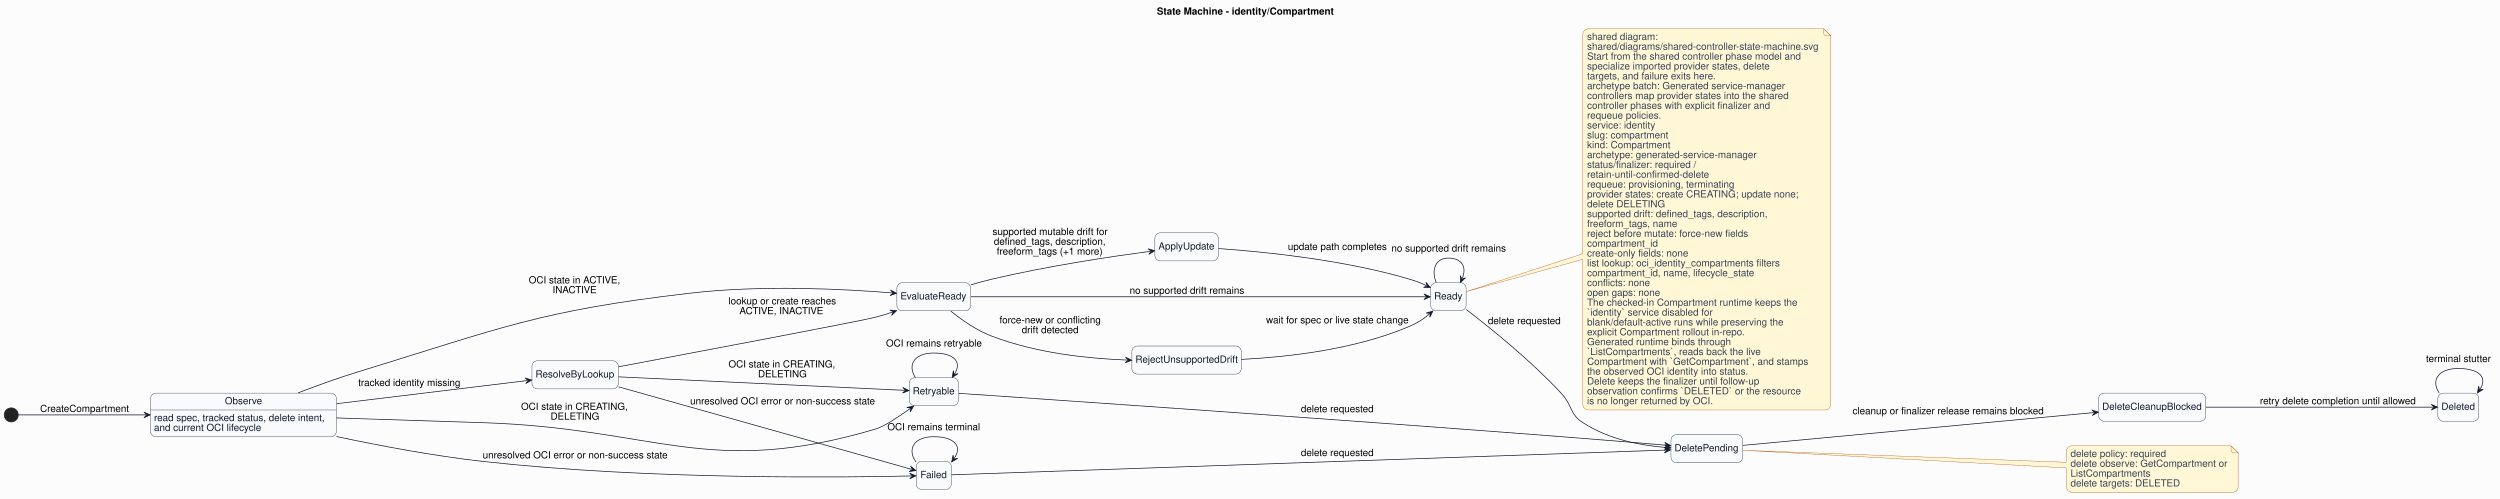
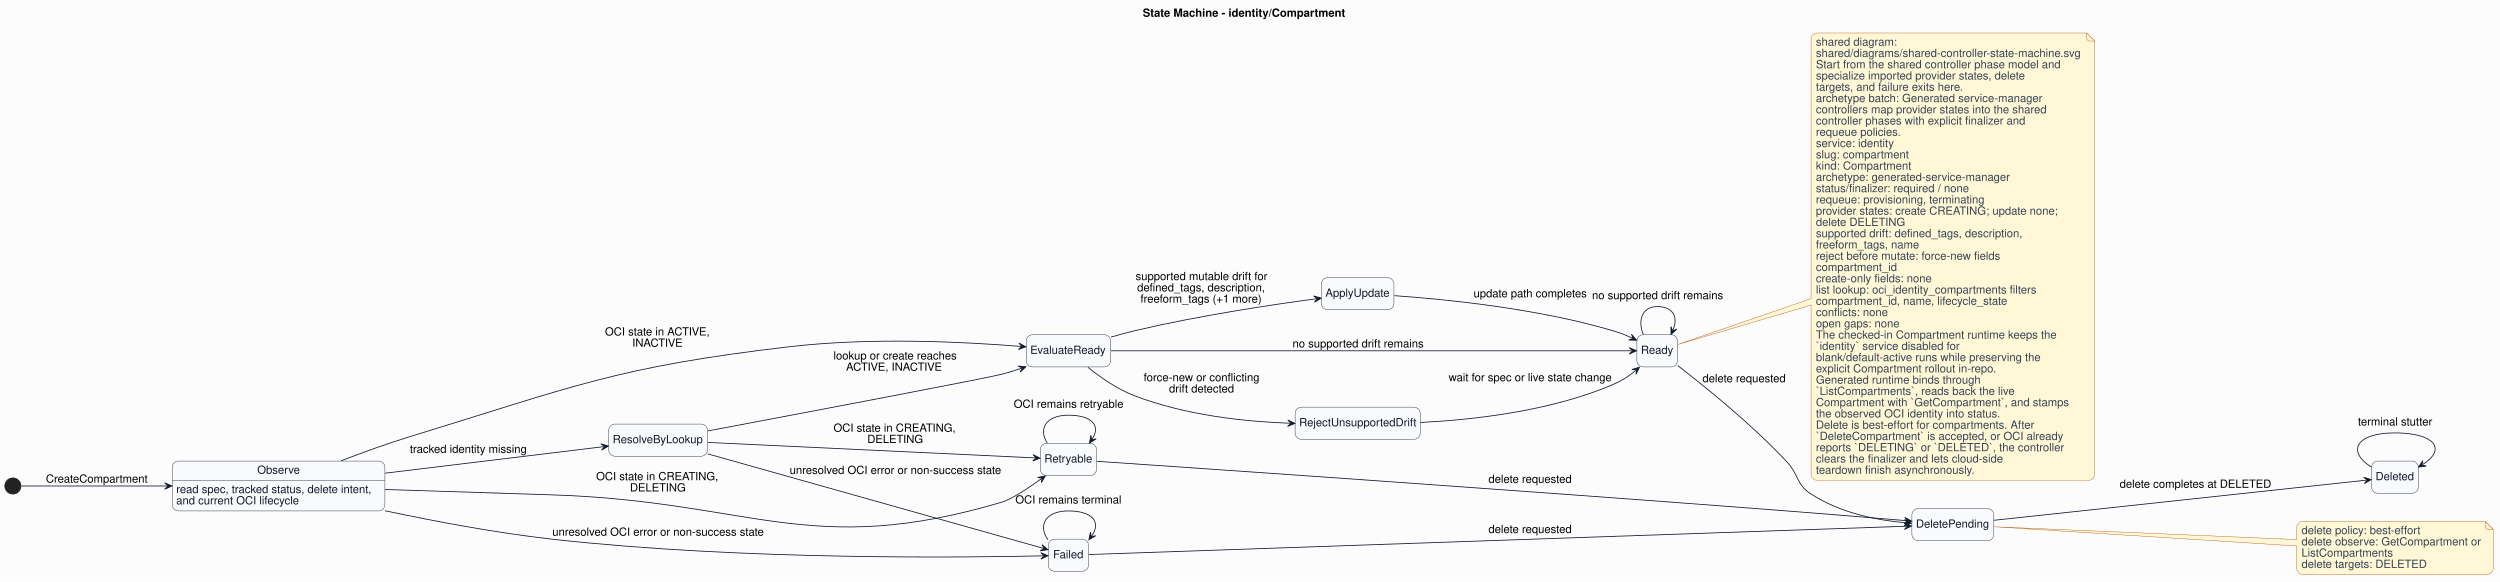
- <svg xmlns="http://www.w3.org/2000/svg" contentStyleType="text/css" data-diagram-type="STATE" height="709px" preserveAspectRatio="none" style="width:3555px;height:709px;background:#FCFCFD;" version="1.1" viewBox="0 0 3555 709" width="3555px" zoomAndPan="magnify">
+ <svg xmlns="http://www.w3.org/2000/svg" contentStyleType="text/css" data-diagram-type="STATE" height="723px" preserveAspectRatio="none" style="width:3107px;height:723px;background:#FCFCFD;" version="1.1" viewBox="0 0 3107 723" width="3107px" zoomAndPan="magnify">
  <defs />
  <g>
-     <rect fill="#FCFCFD" height="709" style="stroke:none;stroke-width:1;" width="3555" x="0" y="0" />
+     <rect fill="#FCFCFD" height="723" style="stroke:none;stroke-width:1;" width="3107" x="0" y="0" />
    <g class="title" data-source-line="10">
-       <text fill="#000000" font-family="Helvetica" font-size="14" font-weight="bold" lengthAdjust="spacing" textLength="251.255" x="1645.025" y="20.78">State Machine - identity/Compartment</text>
+       <text fill="#000000" font-family="Helvetica" font-size="14" font-weight="bold" lengthAdjust="spacing" textLength="251.255" x="1420.173" y="20.78">State Machine - identity/Compartment</text>
    </g>
    <g>
-       <rect fill="#F8FAFC" height="62" rx="8" ry="8" style="stroke:#0F172A;stroke-width:0.5;" width="264.364" x="214" y="559" />
-       <line style="stroke:#0F172A;stroke-width:0.5;" x1="214" x2="478.364" y1="583" y2="583" />
-       <text fill="#0F172A" font-family="Helvetica" font-size="14" lengthAdjust="spacing" textLength="52.91" x="319.727" y="574.78">Observe</text>
-       <text fill="#0F172A" font-family="Helvetica" font-size="14" lengthAdjust="spacing" textLength="244.364" x="219" y="598.78">read spec, tracked status, delete intent,</text>
-       <text fill="#0F172A" font-family="Helvetica" font-size="14" lengthAdjust="spacing" textLength="153.282" x="219" y="612.78">and current OCI lifecycle</text>
+       <rect fill="#F8FAFC" height="62" rx="8" ry="8" style="stroke:#0F172A;stroke-width:0.5;" width="264.364" x="214" y="573" />
+       <line style="stroke:#0F172A;stroke-width:0.5;" x1="214" x2="478.364" y1="597" y2="597" />
+       <text fill="#0F172A" font-family="Helvetica" font-size="14" lengthAdjust="spacing" textLength="52.91" x="319.727" y="588.78">Observe</text>
+       <text fill="#0F172A" font-family="Helvetica" font-size="14" lengthAdjust="spacing" textLength="244.364" x="219" y="612.78">read spec, tracked status, delete intent,</text>
+       <text fill="#0F172A" font-family="Helvetica" font-size="14" lengthAdjust="spacing" textLength="153.282" x="219" y="626.78">and current OCI lifecycle</text>
    </g>
-     <rect fill="#F8FAFC" height="40" rx="8" ry="8" style="stroke:#0F172A;stroke-width:0.5;" width="104.951" x="1275.36" y="402" />
-     <text fill="#0F172A" font-family="Helvetica" font-size="14" lengthAdjust="spacing" textLength="94.951" x="1280.36" y="425.78">EvaluateReady</text>
-     <rect fill="#F8FAFC" height="40" rx="8" ry="8" style="stroke:#0F172A;stroke-width:0.5;" width="50.469" x="2034.32" y="402" />
-     <text fill="#0F172A" font-family="Helvetica" font-size="14" lengthAdjust="spacing" textLength="40.469" x="2039.32" y="425.78">Ready</text>
-     <rect fill="#F8FAFC" height="40" rx="8" ry="8" style="stroke:#0F172A;stroke-width:0.5;" width="69.917" x="1292.88" y="537" />
-     <text fill="#0F172A" font-family="Helvetica" font-size="14" lengthAdjust="spacing" textLength="59.917" x="1297.88" y="560.78">Retryable</text>
-     <rect fill="#F8FAFC" height="40" rx="8" ry="8" style="stroke:#0F172A;stroke-width:0.5;" width="50" x="1302.84" y="656" />
-     <text fill="#0F172A" font-family="Helvetica" font-size="14" lengthAdjust="spacing" textLength="38.131" x="1308.775" y="679.78">Failed</text>
-     <rect fill="#F8FAFC" height="40" rx="8" ry="8" style="stroke:#0F172A;stroke-width:0.5;" width="122.848" x="756.44" y="513" />
-     <text fill="#0F172A" font-family="Helvetica" font-size="14" lengthAdjust="spacing" textLength="112.848" x="761.44" y="536.78">ResolveByLookup</text>
-     <rect fill="#F8FAFC" height="40" rx="8" ry="8" style="stroke:#0F172A;stroke-width:0.5;" width="155.51" x="1609.56" y="492" />
-     <text fill="#0F172A" font-family="Helvetica" font-size="14" lengthAdjust="spacing" textLength="145.51" x="1614.56" y="515.78">RejectUnsupportedDrift</text>
-     <rect fill="#F8FAFC" height="40" rx="8" ry="8" style="stroke:#0F172A;stroke-width:0.5;" width="90.165" x="1642.23" y="331" />
-     <text fill="#0F172A" font-family="Helvetica" font-size="14" lengthAdjust="spacing" textLength="80.165" x="1647.23" y="354.78">ApplyUpdate</text>
-     <rect fill="#F8FAFC" height="40" rx="8" ry="8" style="stroke:#0F172A;stroke-width:0.5;" width="101.848" x="2376.1" y="618" />
-     <text fill="#0F172A" font-family="Helvetica" font-size="14" lengthAdjust="spacing" textLength="91.848" x="2381.1" y="641.78">DeletePending</text>
-     <rect fill="#F8FAFC" height="40" rx="8" ry="8" style="stroke:#0F172A;stroke-width:0.5;" width="58.255" x="3466.6" y="559" />
-     <text fill="#0F172A" font-family="Helvetica" font-size="14" lengthAdjust="spacing" textLength="48.255" x="3471.6" y="582.78">Deleted</text>
-     <rect fill="#F8FAFC" height="40" rx="8" ry="8" style="stroke:#0F172A;stroke-width:0.5;" width="152.427" x="2984.22" y="559" />
-     <text fill="#0F172A" font-family="Helvetica" font-size="14" lengthAdjust="spacing" textLength="142.427" x="2989.22" y="582.78">DeleteCleanupBlocked</text>
-     <ellipse cx="16" cy="590" fill="#222222" rx="10" ry="10" style="stroke:#222222;stroke-width:1;" />
-     <g class="entity" data-qualified-name="GMN2" data-source-line="55" id="ent0003">
-       <path d="M2250.78,49 L2250.78,360.8 L2085.1,414.61 L2250.78,368.8 L2250.78,575 A8,8 0 0 0 2258.78,583 L2595.261,583 A8,8 0 0 0 2603.261,575 L2603.261,51 L2593.261,41 L2258.78,41 A8,8 0 0 0 2250.78,49" fill="#FFF7D6" style="stroke:#B45309;stroke-width:0.5;" />
+     <rect fill="#F8FAFC" height="40" rx="8" ry="8" style="stroke:#0F172A;stroke-width:0.5;" width="104.951" x="1275.36" y="416" />
+     <text fill="#0F172A" font-family="Helvetica" font-size="14" lengthAdjust="spacing" textLength="94.951" x="1280.36" y="439.78">EvaluateReady</text>
+     <rect fill="#F8FAFC" height="40" rx="8" ry="8" style="stroke:#0F172A;stroke-width:0.5;" width="50.469" x="2034.32" y="416" />
+     <text fill="#0F172A" font-family="Helvetica" font-size="14" lengthAdjust="spacing" textLength="40.469" x="2039.32" y="439.78">Ready</text>
+     <rect fill="#F8FAFC" height="40" rx="8" ry="8" style="stroke:#0F172A;stroke-width:0.5;" width="69.917" x="1292.88" y="551" />
+     <text fill="#0F172A" font-family="Helvetica" font-size="14" lengthAdjust="spacing" textLength="59.917" x="1297.88" y="574.78">Retryable</text>
+     <rect fill="#F8FAFC" height="40" rx="8" ry="8" style="stroke:#0F172A;stroke-width:0.5;" width="50" x="1302.84" y="670" />
+     <text fill="#0F172A" font-family="Helvetica" font-size="14" lengthAdjust="spacing" textLength="38.131" x="1308.775" y="693.78">Failed</text>
+     <rect fill="#F8FAFC" height="40" rx="8" ry="8" style="stroke:#0F172A;stroke-width:0.5;" width="122.848" x="756.44" y="527" />
+     <text fill="#0F172A" font-family="Helvetica" font-size="14" lengthAdjust="spacing" textLength="112.848" x="761.44" y="550.78">ResolveByLookup</text>
+     <rect fill="#F8FAFC" height="40" rx="8" ry="8" style="stroke:#0F172A;stroke-width:0.5;" width="155.51" x="1609.56" y="506" />
+     <text fill="#0F172A" font-family="Helvetica" font-size="14" lengthAdjust="spacing" textLength="145.51" x="1614.56" y="529.78">RejectUnsupportedDrift</text>
+     <rect fill="#F8FAFC" height="40" rx="8" ry="8" style="stroke:#0F172A;stroke-width:0.5;" width="90.165" x="1642.23" y="345" />
+     <text fill="#0F172A" font-family="Helvetica" font-size="14" lengthAdjust="spacing" textLength="80.165" x="1647.23" y="368.78">ApplyUpdate</text>
+     <rect fill="#F8FAFC" height="40" rx="8" ry="8" style="stroke:#0F172A;stroke-width:0.5;" width="101.848" x="2376.1" y="632" />
+     <text fill="#0F172A" font-family="Helvetica" font-size="14" lengthAdjust="spacing" textLength="91.848" x="2381.1" y="655.78">DeletePending</text>
+     <rect fill="#F8FAFC" height="40" rx="8" ry="8" style="stroke:#0F172A;stroke-width:0.5;" width="58.255" x="2947.3" y="573" />
+     <text fill="#0F172A" font-family="Helvetica" font-size="14" lengthAdjust="spacing" textLength="48.255" x="2952.3" y="596.78">Deleted</text>
+     <ellipse cx="16" cy="604" fill="#222222" rx="10" ry="10" style="stroke:#222222;stroke-width:1;" />
+     <g class="entity" data-qualified-name="GMN2" data-source-line="53" id="ent0003">
+       <path d="M2250.78,49 L2250.78,371.16 L2085.1,428.14 L2250.78,379.16 L2250.78,589 A8,8 0 0 0 2258.78,597 L2595.261,597 A8,8 0 0 0 2603.261,589 L2603.261,51 L2593.261,41 L2258.78,41 A8,8 0 0 0 2250.78,49" fill="#FFF7D6" style="stroke:#B45309;stroke-width:0.5;" />
      <path d="M2593.261,41 L2593.261,47 A4,4 0 0 0 2597.261,51 L2603.261,51 L2593.261,41" fill="#FFF7D6" style="stroke:#B45309;stroke-width:0.5;" />
      <text fill="#334155" font-family="Helvetica" font-size="14" lengthAdjust="spacing" textLength="101.165" x="2256.78" y="56.78">shared diagram:</text>
      <text fill="#334155" font-family="Helvetica" font-size="14" lengthAdjust="spacing" textLength="331.481" x="2256.78" y="70.78">shared/diagrams/shared-controller-state-machine.svg</text>
      <text fill="#334155" font-family="Helvetica" font-size="14" lengthAdjust="spacing" textLength="304.274" x="2256.78" y="84.78">Start from the shared controller phase model and</text>
      <text fill="#334155" font-family="Helvetica" font-size="14" lengthAdjust="spacing" textLength="261.468" x="2256.78" y="98.78">specialize imported provider states, delete</text>
      <text fill="#334155" font-family="Helvetica" font-size="14" lengthAdjust="spacing" textLength="184.434" x="2256.78" y="112.78">targets, and failure exits here.</text>
      <text fill="#334155" font-family="Helvetica" font-size="14" lengthAdjust="spacing" textLength="281.709" x="2256.78" y="126.78">archetype batch: Generated service-manager</text>
      <text fill="#334155" font-family="Helvetica" font-size="14" lengthAdjust="spacing" textLength="287.923" x="2256.78" y="140.78">controllers map provider states into the shared</text>
      <text fill="#334155" font-family="Helvetica" font-size="14" lengthAdjust="spacing" textLength="261.461" x="2256.78" y="154.78">controller phases with explicit finalizer and</text>
      <text fill="#334155" font-family="Helvetica" font-size="14" lengthAdjust="spacing" textLength="105.848" x="2256.78" y="168.78">requeue policies.</text>
      <text fill="#334155" font-family="Helvetica" font-size="14" lengthAdjust="spacing" textLength="96.482" x="2256.78" y="182.78">service: identity</text>
      <text fill="#334155" font-family="Helvetica" font-size="14" lengthAdjust="spacing" textLength="115.158" x="2256.78" y="196.78">slug: compartment</text>
      <text fill="#334155" font-family="Helvetica" font-size="14" lengthAdjust="spacing" textLength="118.269" x="2256.78" y="210.78">kind: Compartment</text>
      <text fill="#334155" font-family="Helvetica" font-size="14" lengthAdjust="spacing" textLength="241.24" x="2256.78" y="224.78">archetype: generated-service-manager</text>
-       <text fill="#334155" font-family="Helvetica" font-size="14" lengthAdjust="spacing" textLength="156.406" x="2256.78" y="238.78">status/finalizer: required /</text>
-       <text fill="#334155" font-family="Helvetica" font-size="14" lengthAdjust="spacing" textLength="174.303" x="2256.78" y="252.78">retain-until-confirmed-delete</text>
-       <text fill="#334155" font-family="Helvetica" font-size="14" lengthAdjust="spacing" textLength="210.902" x="2256.78" y="266.78">requeue: provisioning, terminating</text>
-       <text fill="#334155" font-family="Helvetica" font-size="14" lengthAdjust="spacing" textLength="304.261" x="2256.78" y="280.78">provider states: create CREATING; update none;</text>
-       <text fill="#334155" font-family="Helvetica" font-size="14" lengthAdjust="spacing" textLength="112.048" x="2256.78" y="294.78">delete DELETING</text>
-       <text fill="#334155" font-family="Helvetica" font-size="14" lengthAdjust="spacing" textLength="256.826" x="2256.78" y="308.78">supported drift: defined_tags, description,</text>
-       <text fill="#334155" font-family="Helvetica" font-size="14" lengthAdjust="spacing" textLength="129.172" x="2256.78" y="322.78">freeform_tags, name</text>
-       <text fill="#334155" font-family="Helvetica" font-size="14" lengthAdjust="spacing" textLength="230.33" x="2256.78" y="336.78">reject before mutate: force-new fields</text>
-       <text fill="#334155" font-family="Helvetica" font-size="14" lengthAdjust="spacing" textLength="100.379" x="2256.78" y="350.78">compartment_id</text>
-       <text fill="#334155" font-family="Helvetica" font-size="14" lengthAdjust="spacing" textLength="144.751" x="2256.78" y="364.78">create-only fields: none</text>
-       <text fill="#334155" font-family="Helvetica" font-size="14" lengthAdjust="spacing" textLength="273.896" x="2256.78" y="378.78">list lookup: oci_identity_compartments filters</text>
-       <text fill="#334155" font-family="Helvetica" font-size="14" lengthAdjust="spacing" textLength="238.889" x="2256.78" y="392.78">compartment_id, name, lifecycle_state</text>
-       <text fill="#334155" font-family="Helvetica" font-size="14" lengthAdjust="spacing" textLength="89.496" x="2256.78" y="406.78">conflicts: none</text>
-       <text fill="#334155" font-family="Helvetica" font-size="14" lengthAdjust="spacing" textLength="104.316" x="2256.78" y="420.78">open gaps: none</text>
-       <text fill="#334155" font-family="Helvetica" font-size="14" lengthAdjust="spacing" textLength="299.585" x="2256.78" y="434.78">The checked-in Compartment runtime keeps the</text>
-       <text fill="#334155" font-family="Helvetica" font-size="14" lengthAdjust="spacing" textLength="178.185" x="2256.78" y="448.78">`identity` service disabled for</text>
-       <text fill="#334155" font-family="Helvetica" font-size="14" lengthAdjust="spacing" textLength="280.15" x="2256.78" y="462.78">blank/default-active runs while preserving the</text>
-       <text fill="#334155" font-family="Helvetica" font-size="14" lengthAdjust="spacing" textLength="224.868" x="2256.78" y="476.78">explicit Compartment rollout in-repo.</text>
-       <text fill="#334155" font-family="Helvetica" font-size="14" lengthAdjust="spacing" textLength="205.461" x="2256.78" y="490.78">Generated runtime binds through</text>
-       <text fill="#334155" font-family="Helvetica" font-size="14" lengthAdjust="spacing" textLength="247.427" x="2256.78" y="504.78">`ListCompartments`, reads back the live</text>
-       <text fill="#334155" font-family="Helvetica" font-size="14" lengthAdjust="spacing" textLength="314.33" x="2256.78" y="518.78">Compartment with `GetCompartment`, and stamps</text>
-       <text fill="#334155" font-family="Helvetica" font-size="14" lengthAdjust="spacing" textLength="229.565" x="2256.78" y="532.78">the observed OCI identity into status.</text>
-       <text fill="#334155" font-family="Helvetica" font-size="14" lengthAdjust="spacing" textLength="246.689" x="2256.78" y="546.78">Delete keeps the finalizer until follow-up</text>
-       <text fill="#334155" font-family="Helvetica" font-size="14" lengthAdjust="spacing" textLength="304.999" x="2256.78" y="560.78">observation confirms `DELETED` or the resource</text>
-       <text fill="#334155" font-family="Helvetica" font-size="14" lengthAdjust="spacing" textLength="179.758" x="2256.78" y="574.78">is no longer returned by OCI.</text>
+       <text fill="#334155" font-family="Helvetica" font-size="14" lengthAdjust="spacing" textLength="191.44" x="2256.78" y="238.78">status/finalizer: required / none</text>
+       <text fill="#334155" font-family="Helvetica" font-size="14" lengthAdjust="spacing" textLength="210.902" x="2256.78" y="252.78">requeue: provisioning, terminating</text>
+       <text fill="#334155" font-family="Helvetica" font-size="14" lengthAdjust="spacing" textLength="304.261" x="2256.78" y="266.78">provider states: create CREATING; update none;</text>
+       <text fill="#334155" font-family="Helvetica" font-size="14" lengthAdjust="spacing" textLength="112.048" x="2256.78" y="280.78">delete DELETING</text>
+       <text fill="#334155" font-family="Helvetica" font-size="14" lengthAdjust="spacing" textLength="256.826" x="2256.78" y="294.78">supported drift: defined_tags, description,</text>
+       <text fill="#334155" font-family="Helvetica" font-size="14" lengthAdjust="spacing" textLength="129.172" x="2256.78" y="308.78">freeform_tags, name</text>
+       <text fill="#334155" font-family="Helvetica" font-size="14" lengthAdjust="spacing" textLength="230.33" x="2256.78" y="322.78">reject before mutate: force-new fields</text>
+       <text fill="#334155" font-family="Helvetica" font-size="14" lengthAdjust="spacing" textLength="100.379" x="2256.78" y="336.78">compartment_id</text>
+       <text fill="#334155" font-family="Helvetica" font-size="14" lengthAdjust="spacing" textLength="144.751" x="2256.78" y="350.78">create-only fields: none</text>
+       <text fill="#334155" font-family="Helvetica" font-size="14" lengthAdjust="spacing" textLength="273.896" x="2256.78" y="364.78">list lookup: oci_identity_compartments filters</text>
+       <text fill="#334155" font-family="Helvetica" font-size="14" lengthAdjust="spacing" textLength="238.889" x="2256.78" y="378.78">compartment_id, name, lifecycle_state</text>
+       <text fill="#334155" font-family="Helvetica" font-size="14" lengthAdjust="spacing" textLength="89.496" x="2256.78" y="392.78">conflicts: none</text>
+       <text fill="#334155" font-family="Helvetica" font-size="14" lengthAdjust="spacing" textLength="104.316" x="2256.78" y="406.78">open gaps: none</text>
+       <text fill="#334155" font-family="Helvetica" font-size="14" lengthAdjust="spacing" textLength="299.585" x="2256.78" y="420.78">The checked-in Compartment runtime keeps the</text>
+       <text fill="#334155" font-family="Helvetica" font-size="14" lengthAdjust="spacing" textLength="178.185" x="2256.78" y="434.78">`identity` service disabled for</text>
+       <text fill="#334155" font-family="Helvetica" font-size="14" lengthAdjust="spacing" textLength="280.15" x="2256.78" y="448.78">blank/default-active runs while preserving the</text>
+       <text fill="#334155" font-family="Helvetica" font-size="14" lengthAdjust="spacing" textLength="224.868" x="2256.78" y="462.78">explicit Compartment rollout in-repo.</text>
+       <text fill="#334155" font-family="Helvetica" font-size="14" lengthAdjust="spacing" textLength="205.461" x="2256.78" y="476.78">Generated runtime binds through</text>
+       <text fill="#334155" font-family="Helvetica" font-size="14" lengthAdjust="spacing" textLength="247.427" x="2256.78" y="490.78">`ListCompartments`, reads back the live</text>
+       <text fill="#334155" font-family="Helvetica" font-size="14" lengthAdjust="spacing" textLength="314.33" x="2256.78" y="504.78">Compartment with `GetCompartment`, and stamps</text>
+       <text fill="#334155" font-family="Helvetica" font-size="14" lengthAdjust="spacing" textLength="229.565" x="2256.78" y="518.78">the observed OCI identity into status.</text>
+       <text fill="#334155" font-family="Helvetica" font-size="14" lengthAdjust="spacing" textLength="271.544" x="2256.78" y="532.78">Delete is best-effort for compartments. After</text>
+       <text fill="#334155" font-family="Helvetica" font-size="14" lengthAdjust="spacing" textLength="308.123" x="2256.78" y="546.78">`DeleteCompartment` is accepted, or OCI already</text>
+       <text fill="#334155" font-family="Helvetica" font-size="14" lengthAdjust="spacing" textLength="309.634" x="2256.78" y="560.78">reports `DELETING` or `DELETED`, the controller</text>
+       <text fill="#334155" font-family="Helvetica" font-size="14" lengthAdjust="spacing" textLength="233.454" x="2256.78" y="574.78">clears the finalizer and lets cloud-side</text>
+       <text fill="#334155" font-family="Helvetica" font-size="14" lengthAdjust="spacing" textLength="199.22" x="2256.78" y="588.78">teardown finish asynchronously.</text>
    </g>
-     <g class="entity" data-qualified-name="GMN5" data-source-line="95" id="ent0006">
-       <path d="M2938.27,642 L2938.27,657.42 L2478.36,640.31 L2938.27,665.42 L2938.27,692 A8,8 0 0 0 2946.27,700 L3174.6,700 A8,8 0 0 0 3182.6,692 L3182.6,644 L3172.6,634 L2946.27,634 A8,8 0 0 0 2938.27,642" fill="#FFF7D6" style="stroke:#B45309;stroke-width:0.5;" />
-       <path d="M3172.6,634 L3172.6,640 A4,4 0 0 0 3176.6,644 L3182.6,644 L3172.6,634" fill="#FFF7D6" style="stroke:#B45309;stroke-width:0.5;" />
-       <text fill="#334155" font-family="Helvetica" font-size="14" lengthAdjust="spacing" textLength="136.972" x="2944.27" y="649.78">delete policy: required</text>
-       <text fill="#334155" font-family="Helvetica" font-size="14" lengthAdjust="spacing" textLength="223.33" x="2944.27" y="663.78">delete observe: GetCompartment or</text>
-       <text fill="#334155" font-family="Helvetica" font-size="14" lengthAdjust="spacing" textLength="113.593" x="2944.27" y="677.78">ListCompartments</text>
-       <text fill="#334155" font-family="Helvetica" font-size="14" lengthAdjust="spacing" textLength="157.185" x="2944.27" y="691.78">delete targets: DELETED</text>
+     <g class="entity" data-qualified-name="GMN5" data-source-line="94" id="ent0006">
+       <path d="M2854.27,656 L2854.27,670.57 L2478.05,654.65 L2854.27,678.57 L2854.27,706 A8,8 0 0 0 2862.27,714 L3090.6,714 A8,8 0 0 0 3098.6,706 L3098.6,658 L3088.6,648 L2862.27,648 A8,8 0 0 0 2854.27,656" fill="#FFF7D6" style="stroke:#B45309;stroke-width:0.5;" />
+       <path d="M3088.6,648 L3088.6,654 A4,4 0 0 0 3092.6,658 L3098.6,658 L3088.6,648" fill="#FFF7D6" style="stroke:#B45309;stroke-width:0.5;" />
+       <text fill="#334155" font-family="Helvetica" font-size="14" lengthAdjust="spacing" textLength="148.634" x="2860.27" y="663.78">delete policy: best-effort</text>
+       <text fill="#334155" font-family="Helvetica" font-size="14" lengthAdjust="spacing" textLength="223.33" x="2860.27" y="677.78">delete observe: GetCompartment or</text>
+       <text fill="#334155" font-family="Helvetica" font-size="14" lengthAdjust="spacing" textLength="113.593" x="2860.27" y="691.78">ListCompartments</text>
+       <text fill="#334155" font-family="Helvetica" font-size="14" lengthAdjust="spacing" textLength="157.185" x="2860.27" y="705.78">delete targets: DELETED</text>
    </g>
-     <g class="link" data-entity-1="ent0002" data-entity-2="ent0002" data-link-type="dependency" data-source-line="32" id="lnk3">
-       <path d="M26.47,590 C54.32,590 132.72,590 207.67,590" fill="none" id="*start*-to-observe" style="stroke:#0F172A;stroke-width:1;" />
-       <polygon fill="#0F172A" points="213.67,590,204.67,586,208.67,590,204.67,594,213.67,590" style="stroke:#0F172A;stroke-width:1;" />
-       <text fill="#000000" font-family="Helvetica" font-size="14" lengthAdjust="spacing" textLength="126.827" x="57" y="585.78">CreateCompartment</text>
+     <g class="link" data-entity-1="ent0002" data-entity-2="ent0002" data-link-type="dependency" data-source-line="31" id="lnk3">
+       <path d="M26.47,604 C54.32,604 132.72,604 207.67,604" fill="none" id="*start*-to-observe" style="stroke:#0F172A;stroke-width:1;" />
+       <polygon fill="#0F172A" points="213.67,604,204.67,600,208.67,604,204.67,608,213.67,604" style="stroke:#0F172A;stroke-width:1;" />
+       <text fill="#000000" font-family="Helvetica" font-size="14" lengthAdjust="spacing" textLength="126.827" x="57" y="599.78">CreateCompartment</text>
    </g>
-     <g class="link" data-entity-1="ent0002" data-entity-2="ent0007" data-link-type="dependency" data-source-line="33" id="lnk4">
-       <path d="M478.64,574.05 C569.55,563.01 680.334,549.573 750.184,541.093" fill="none" id="observe-to-resolve_by_lookup" style="stroke:#0F172A;stroke-width:1;" />
-       <polygon fill="#0F172A" points="756.14,540.37,746.723,537.484,751.176,540.973,747.688,545.426,756.14,540.37" style="stroke:#0F172A;stroke-width:1;" />
-       <text fill="#000000" font-family="Helvetica" font-size="14" lengthAdjust="spacing" textLength="145.503" x="509.36" y="548.84">tracked identity missing</text>
+     <g class="link" data-entity-1="ent0002" data-entity-2="ent0007" data-link-type="dependency" data-source-line="32" id="lnk4">
+       <path d="M478.64,588.05 C569.55,577.01 680.334,563.573 750.184,555.093" fill="none" id="observe-to-resolve_by_lookup" style="stroke:#0F172A;stroke-width:1;" />
+       <polygon fill="#0F172A" points="756.14,554.37,746.723,551.484,751.176,554.973,747.688,559.426,756.14,554.37" style="stroke:#0F172A;stroke-width:1;" />
+       <text fill="#000000" font-family="Helvetica" font-size="14" lengthAdjust="spacing" textLength="145.503" x="509.36" y="562.84">tracked identity missing</text>
    </g>
-     <g class="link" data-entity-1="ent0007" data-entity-2="ent0003" data-link-type="dependency" data-source-line="34" id="lnk5">
-       <path d="M879.57,521.58 C993.1,500.19 1227.77,455.79 1245.36,451 C1255.07,448.36 1259.604,447.054 1269.384,443.704" fill="none" id="resolve_by_lookup-to-evaluate_ready" style="stroke:#0F172A;stroke-width:1;" />
-       <polygon fill="#0F172A" points="1275.06,441.76,1265.249,440.892,1270.33,443.38,1267.842,448.461,1275.06,441.76" style="stroke:#0F172A;stroke-width:1;" />
-       <text fill="#000000" font-family="Helvetica" font-size="14" lengthAdjust="spacing" textLength="154.089" x="1035.86" y="432.78">lookup or create reaches</text>
-       <text fill="#000000" font-family="Helvetica" font-size="14" lengthAdjust="spacing" textLength="122.91" x="1051.449" y="446.78">ACTIVE, INACTIVE</text>
+     <g class="link" data-entity-1="ent0007" data-entity-2="ent0003" data-link-type="dependency" data-source-line="33" id="lnk5">
+       <path d="M879.57,535.58 C993.1,514.19 1227.77,469.79 1245.36,465 C1255.07,462.36 1259.604,461.054 1269.384,457.704" fill="none" id="resolve_by_lookup-to-evaluate_ready" style="stroke:#0F172A;stroke-width:1;" />
+       <polygon fill="#0F172A" points="1275.06,455.76,1265.249,454.892,1270.33,457.38,1267.842,462.461,1275.06,455.76" style="stroke:#0F172A;stroke-width:1;" />
+       <text fill="#000000" font-family="Helvetica" font-size="14" lengthAdjust="spacing" textLength="154.089" x="1035.86" y="446.78">lookup or create reaches</text>
+       <text fill="#000000" font-family="Helvetica" font-size="14" lengthAdjust="spacing" textLength="122.91" x="1051.449" y="460.78">ACTIVE, INACTIVE</text>
    </g>
-     <g class="link" data-entity-1="ent0007" data-entity-2="ent0005" data-link-type="dependency" data-source-line="35" id="lnk6">
-       <path d="M879.63,535.87 C987.21,540.95 1201.807,551.097 1286.597,555.097" fill="none" id="resolve_by_lookup-to-retryable" style="stroke:#0F172A;stroke-width:1;" />
-       <polygon fill="#0F172A" points="1292.59,555.38,1283.789,550.96,1287.596,555.144,1283.411,558.951,1292.59,555.38" style="stroke:#0F172A;stroke-width:1;" />
-       <text fill="#000000" font-family="Helvetica" font-size="14" lengthAdjust="spacing" textLength="154.034" x="1035.86" y="522.54">OCI state in CREATING,</text>
-       <text fill="#000000" font-family="Helvetica" font-size="14" lengthAdjust="spacing" textLength="70.014" x="1077.87" y="536.54">DELETING</text>
+     <g class="link" data-entity-1="ent0007" data-entity-2="ent0005" data-link-type="dependency" data-source-line="34" id="lnk6">
+       <path d="M879.63,549.87 C987.21,554.95 1201.807,565.097 1286.597,569.097" fill="none" id="resolve_by_lookup-to-retryable" style="stroke:#0F172A;stroke-width:1;" />
+       <polygon fill="#0F172A" points="1292.59,569.38,1283.789,564.96,1287.596,569.144,1283.411,572.951,1292.59,569.38" style="stroke:#0F172A;stroke-width:1;" />
+       <text fill="#000000" font-family="Helvetica" font-size="14" lengthAdjust="spacing" textLength="154.034" x="1035.86" y="536.54">OCI state in CREATING,</text>
+       <text fill="#000000" font-family="Helvetica" font-size="14" lengthAdjust="spacing" textLength="70.014" x="1077.87" y="550.54">DELETING</text>
    </g>
-     <g class="link" data-entity-1="ent0007" data-entity-2="ent0006" data-link-type="dependency" data-source-line="36" id="lnk7">
-       <path d="M879.63,550.11 C991.69,581.65 1220.585,646.083 1296.675,667.513" fill="none" id="resolve_by_lookup-to-failed" style="stroke:#0F172A;stroke-width:1;" />
-       <polygon fill="#0F172A" points="1302.45,669.14,1294.871,662.85,1297.637,667.784,1292.703,670.55,1302.45,669.14" style="stroke:#0F172A;stroke-width:1;" />
-       <text fill="#000000" font-family="Helvetica" font-size="14" lengthAdjust="spacing" textLength="263.778" x="981.36" y="575.03">unresolved OCI error or non-success state</text>
+     <g class="link" data-entity-1="ent0007" data-entity-2="ent0006" data-link-type="dependency" data-source-line="35" id="lnk7">
+       <path d="M879.63,564.11 C991.69,595.65 1220.585,660.083 1296.675,681.513" fill="none" id="resolve_by_lookup-to-failed" style="stroke:#0F172A;stroke-width:1;" />
+       <polygon fill="#0F172A" points="1302.45,683.14,1294.871,676.85,1297.637,681.784,1292.703,684.55,1302.45,683.14" style="stroke:#0F172A;stroke-width:1;" />
+       <text fill="#000000" font-family="Helvetica" font-size="14" lengthAdjust="spacing" textLength="263.778" x="981.36" y="589.03">unresolved OCI error or non-success state</text>
    </g>
-     <g class="link" data-entity-1="ent0002" data-entity-2="ent0003" data-link-type="dependency" data-source-line="37" id="lnk8">
-       <path d="M423.96,558.64 C450.45,548.43 480.47,537.55 508.36,529 C714.5,465.82 766.22,442.06 980.36,417 C1084.33,404.83 1201.05,411.034 1268.99,416.554" fill="none" id="observe-to-evaluate_ready" style="stroke:#0F172A;stroke-width:1;" />
-       <polygon fill="#0F172A" points="1274.97,417.04,1266.323,412.324,1269.986,416.635,1265.676,420.298,1274.97,417.04" style="stroke:#0F172A;stroke-width:1;" />
-       <text fill="#000000" font-family="Helvetica" font-size="14" lengthAdjust="spacing" textLength="132.262" x="751.86" y="402.95">OCI state in ACTIVE,</text>
-       <text fill="#000000" font-family="Helvetica" font-size="14" lengthAdjust="spacing" textLength="64.565" x="785.708" y="416.95">INACTIVE</text>
+     <g class="link" data-entity-1="ent0002" data-entity-2="ent0003" data-link-type="dependency" data-source-line="36" id="lnk8">
+       <path d="M423.96,572.64 C450.45,562.43 480.47,551.55 508.36,543 C714.5,479.82 766.22,456.06 980.36,431 C1084.33,418.83 1201.05,425.034 1268.99,430.554" fill="none" id="observe-to-evaluate_ready" style="stroke:#0F172A;stroke-width:1;" />
+       <polygon fill="#0F172A" points="1274.97,431.04,1266.323,426.324,1269.986,430.635,1265.676,434.298,1274.97,431.04" style="stroke:#0F172A;stroke-width:1;" />
+       <text fill="#000000" font-family="Helvetica" font-size="14" lengthAdjust="spacing" textLength="132.262" x="751.86" y="416.95">OCI state in ACTIVE,</text>
+       <text fill="#000000" font-family="Helvetica" font-size="14" lengthAdjust="spacing" textLength="64.565" x="785.708" y="430.95">INACTIVE</text>
    </g>
-     <g class="link" data-entity-1="ent0002" data-entity-2="ent0005" data-link-type="dependency" data-source-line="38" id="lnk9">
-       <path d="M478.47,594.33 C541.11,596.38 617.11,598.85 685.36,601 C934.16,608.84 1006.72,680.79 1245.36,610 C1256.77,606.62 1275.445,594.364 1294.305,580.914" fill="none" id="observe-to-retryable" style="stroke:#0F172A;stroke-width:1;" />
-       <polygon fill="#0F172A" points="1299.19,577.43,1289.54,579.399,1295.119,580.333,1294.185,585.912,1299.19,577.43" style="stroke:#0F172A;stroke-width:1;" />
-       <text fill="#000000" font-family="Helvetica" font-size="14" lengthAdjust="spacing" textLength="154.034" x="740.86" y="582.78">OCI state in CREATING,</text>
-       <text fill="#000000" font-family="Helvetica" font-size="14" lengthAdjust="spacing" textLength="70.014" x="782.87" y="596.78">DELETING</text>
+     <g class="link" data-entity-1="ent0002" data-entity-2="ent0005" data-link-type="dependency" data-source-line="37" id="lnk9">
+       <path d="M478.47,608.33 C541.11,610.38 617.11,612.85 685.36,615 C934.16,622.84 1006.72,694.79 1245.36,624 C1256.77,620.62 1275.445,608.364 1294.305,594.914" fill="none" id="observe-to-retryable" style="stroke:#0F172A;stroke-width:1;" />
+       <polygon fill="#0F172A" points="1299.19,591.43,1289.54,593.399,1295.119,594.333,1294.185,599.912,1299.19,591.43" style="stroke:#0F172A;stroke-width:1;" />
+       <text fill="#000000" font-family="Helvetica" font-size="14" lengthAdjust="spacing" textLength="154.034" x="740.86" y="596.78">OCI state in CREATING,</text>
+       <text fill="#000000" font-family="Helvetica" font-size="14" lengthAdjust="spacing" textLength="70.014" x="782.87" y="610.78">DELETING</text>
    </g>
-     <g class="link" data-entity-1="ent0002" data-entity-2="ent0006" data-link-type="dependency" data-source-line="39" id="lnk10">
-       <path d="M478.52,620.76 C540.83,634.03 616.56,648.26 685.36,656 C924.8,682.92 1211.452,678.769 1296.562,676.789" fill="none" id="observe-to-failed" style="stroke:#0F172A;stroke-width:1;" />
-       <polygon fill="#0F172A" points="1302.56,676.65,1293.469,672.86,1297.561,676.766,1293.656,680.858,1302.56,676.65" style="stroke:#0F172A;stroke-width:1;" />
-       <text fill="#000000" font-family="Helvetica" font-size="14" lengthAdjust="spacing" textLength="263.778" x="686.36" y="651.78">unresolved OCI error or non-success state</text>
+     <g class="link" data-entity-1="ent0002" data-entity-2="ent0006" data-link-type="dependency" data-source-line="38" id="lnk10">
+       <path d="M478.52,634.76 C540.83,648.03 616.56,662.26 685.36,670 C924.8,696.92 1211.452,692.769 1296.562,690.789" fill="none" id="observe-to-failed" style="stroke:#0F172A;stroke-width:1;" />
+       <polygon fill="#0F172A" points="1302.56,690.65,1293.469,686.86,1297.561,690.766,1293.656,694.858,1302.56,690.65" style="stroke:#0F172A;stroke-width:1;" />
+       <text fill="#000000" font-family="Helvetica" font-size="14" lengthAdjust="spacing" textLength="263.778" x="686.36" y="665.78">unresolved OCI error or non-success state</text>
    </g>
-     <g class="link" data-entity-1="ent0003" data-entity-2="ent0008" data-link-type="dependency" data-source-line="40" id="lnk11">
-       <path d="M1352.06,442.48 C1367.49,454.89 1388.81,469.85 1410.32,478 C1474.53,502.35 1546.604,509.906 1603.304,512.026" fill="none" id="evaluate_ready-to-reject_unsupported_drift" style="stroke:#0F172A;stroke-width:1;" />
-       <polygon fill="#0F172A" points="1609.3,512.25,1600.456,507.916,1604.303,512.063,1600.157,515.911,1609.3,512.25" style="stroke:#0F172A;stroke-width:1;" />
-       <text fill="#000000" font-family="Helvetica" font-size="14" lengthAdjust="spacing" textLength="143.951" x="1421.32" y="459.78">force-new or conflicting</text>
-       <text fill="#000000" font-family="Helvetica" font-size="14" lengthAdjust="spacing" textLength="80.938" x="1452.827" y="473.78">drift detected</text>
+     <g class="link" data-entity-1="ent0003" data-entity-2="ent0008" data-link-type="dependency" data-source-line="39" id="lnk11">
+       <path d="M1352.06,456.48 C1367.49,468.89 1388.81,483.85 1410.32,492 C1474.53,516.35 1546.604,523.906 1603.304,526.026" fill="none" id="evaluate_ready-to-reject_unsupported_drift" style="stroke:#0F172A;stroke-width:1;" />
+       <polygon fill="#0F172A" points="1609.3,526.25,1600.456,521.917,1604.303,526.063,1600.157,529.911,1609.3,526.25" style="stroke:#0F172A;stroke-width:1;" />
+       <text fill="#000000" font-family="Helvetica" font-size="14" lengthAdjust="spacing" textLength="143.951" x="1421.32" y="473.78">force-new or conflicting</text>
+       <text fill="#000000" font-family="Helvetica" font-size="14" lengthAdjust="spacing" textLength="80.938" x="1452.827" y="487.78">drift detected</text>
    </g>
-     <g class="link" data-entity-1="ent0008" data-entity-2="ent0004" data-link-type="dependency" data-source-line="41" id="lnk12">
-       <path d="M1765.32,511.06 C1831.2,507.77 1927.3,497 2004.32,464 C2016.36,458.84 2023.48,454.236 2032.92,446.246" fill="none" id="reject_unsupported_drift-to-ready" style="stroke:#0F172A;stroke-width:1;" />
-       <polygon fill="#0F172A" points="2037.5,442.37,2028.046,445.131,2033.684,445.6,2033.215,451.238,2037.5,442.37" style="stroke:#0F172A;stroke-width:1;" />
-       <text fill="#000000" font-family="Helvetica" font-size="14" lengthAdjust="spacing" textLength="203.882" x="1800.32" y="459.78">wait for spec or live state change</text>
+     <g class="link" data-entity-1="ent0008" data-entity-2="ent0004" data-link-type="dependency" data-source-line="40" id="lnk12">
+       <path d="M1765.32,525.06 C1831.2,521.77 1927.3,511 2004.32,478 C2016.36,472.84 2023.48,468.236 2032.92,460.246" fill="none" id="reject_unsupported_drift-to-ready" style="stroke:#0F172A;stroke-width:1;" />
+       <polygon fill="#0F172A" points="2037.5,456.37,2028.046,459.131,2033.684,459.6,2033.215,465.238,2037.5,456.37" style="stroke:#0F172A;stroke-width:1;" />
+       <text fill="#000000" font-family="Helvetica" font-size="14" lengthAdjust="spacing" textLength="203.882" x="1800.32" y="473.78">wait for spec or live state change</text>
    </g>
-     <g class="link" data-entity-1="ent0003" data-entity-2="ent0009" data-link-type="dependency" data-source-line="42" id="lnk13">
-       <path d="M1380.72,404.96 C1390.49,402.07 1400.67,399.27 1410.32,397 C1491.17,377.95 1581.202,364.61 1636.032,357.33" fill="none" id="evaluate_ready-to-apply_update" style="stroke:#0F172A;stroke-width:1;" />
-       <polygon fill="#0F172A" points="1641.98,356.54,1632.532,353.759,1637.024,357.198,1633.585,361.69,1641.98,356.54" style="stroke:#0F172A;stroke-width:1;" />
-       <text fill="#000000" font-family="Helvetica" font-size="14" lengthAdjust="spacing" textLength="163.42" x="1411.32" y="334.09">supported mutable drift for</text>
-       <text fill="#000000" font-family="Helvetica" font-size="14" lengthAdjust="spacing" textLength="159.551" x="1413.255" y="348.09">defined_tags, description,</text>
-       <text fill="#000000" font-family="Helvetica" font-size="14" lengthAdjust="spacing" textLength="151.334" x="1417.363" y="362.09">freeform_tags (+1 more)</text>
+     <g class="link" data-entity-1="ent0003" data-entity-2="ent0009" data-link-type="dependency" data-source-line="41" id="lnk13">
+       <path d="M1380.72,418.96 C1390.49,416.07 1400.67,413.27 1410.32,411 C1491.17,391.95 1581.202,378.61 1636.032,371.33" fill="none" id="evaluate_ready-to-apply_update" style="stroke:#0F172A;stroke-width:1;" />
+       <polygon fill="#0F172A" points="1641.98,370.54,1632.532,367.759,1637.024,371.198,1633.585,375.69,1641.98,370.54" style="stroke:#0F172A;stroke-width:1;" />
+       <text fill="#000000" font-family="Helvetica" font-size="14" lengthAdjust="spacing" textLength="163.42" x="1411.32" y="348.09">supported mutable drift for</text>
+       <text fill="#000000" font-family="Helvetica" font-size="14" lengthAdjust="spacing" textLength="159.551" x="1413.255" y="362.09">defined_tags, description,</text>
+       <text fill="#000000" font-family="Helvetica" font-size="14" lengthAdjust="spacing" textLength="151.334" x="1417.363" y="376.09">freeform_tags (+1 more)</text>
    </g>
-     <g class="link" data-entity-1="ent0009" data-entity-2="ent0004" data-link-type="dependency" data-source-line="43" id="lnk14">
-       <path d="M1732.88,353.45 C1794.86,357.76 1910.1,369.07 2004.32,397 C2014.36,399.98 2019.503,401.9 2028.612,406.28" fill="none" id="apply_update-to-ready" style="stroke:#0F172A;stroke-width:1;" />
-       <polygon fill="#0F172A" points="2034.02,408.88,2027.642,401.375,2029.514,406.714,2024.176,408.585,2034.02,408.88" style="stroke:#0F172A;stroke-width:1;" />
-       <text fill="#000000" font-family="Helvetica" font-size="14" lengthAdjust="spacing" textLength="141.654" x="1831.32" y="355.45">update path completes</text>
+     <g class="link" data-entity-1="ent0009" data-entity-2="ent0004" data-link-type="dependency" data-source-line="42" id="lnk14">
+       <path d="M1732.88,367.45 C1794.86,371.76 1910.1,383.07 2004.32,411 C2014.36,413.98 2019.503,415.9 2028.612,420.28" fill="none" id="apply_update-to-ready" style="stroke:#0F172A;stroke-width:1;" />
+       <polygon fill="#0F172A" points="2034.02,422.88,2027.642,415.375,2029.514,420.714,2024.176,422.585,2034.02,422.88" style="stroke:#0F172A;stroke-width:1;" />
+       <text fill="#000000" font-family="Helvetica" font-size="14" lengthAdjust="spacing" textLength="141.654" x="1831.32" y="369.45">update path completes</text>
    </g>
-     <g class="link" data-entity-1="ent0003" data-entity-2="ent0004" data-link-type="dependency" data-source-line="44" id="lnk15">
-       <path d="M1380.73,422 C1525.46,422 1923.77,422 2027.86,422" fill="none" id="evaluate_ready-to-ready" style="stroke:#0F172A;stroke-width:1;" />
-       <polygon fill="#0F172A" points="2033.86,422,2024.86,418,2028.86,422,2024.86,426,2033.86,422" style="stroke:#0F172A;stroke-width:1;" />
-       <text fill="#000000" font-family="Helvetica" font-size="14" lengthAdjust="spacing" textLength="162.641" x="1606.32" y="417.78">no supported drift remains</text>
+     <g class="link" data-entity-1="ent0003" data-entity-2="ent0004" data-link-type="dependency" data-source-line="43" id="lnk15">
+       <path d="M1380.73,436 C1525.46,436 1923.77,436 2027.86,436" fill="none" id="evaluate_ready-to-ready" style="stroke:#0F172A;stroke-width:1;" />
+       <polygon fill="#0F172A" points="2033.86,436,2024.86,432,2028.86,436,2024.86,440,2033.86,436" style="stroke:#0F172A;stroke-width:1;" />
+       <text fill="#000000" font-family="Helvetica" font-size="14" lengthAdjust="spacing" textLength="162.641" x="1606.32" y="431.78">no supported drift remains</text>
    </g>
-     <g class="link" data-entity-1="ent0004" data-entity-2="ent0004" data-link-type="dependency" data-source-line="45" id="lnk16">
-       <path d="M2042.35,401.69 C2035,384.73 2040.74,367 2059.55,367 C2078.36,367 2086.486,379.225 2079.136,396.185" fill="none" id="ready-to-ready" style="stroke:#0F172A;stroke-width:1;" />
-       <polygon fill="#0F172A" points="2076.75,401.69,2083.999,395.023,2078.738,397.102,2076.659,391.842,2076.75,401.69" style="stroke:#0F172A;stroke-width:1;" />
-       <text fill="#000000" font-family="Helvetica" font-size="14" lengthAdjust="spacing" textLength="162.641" x="1978.55" y="357.78">no supported drift remains</text>
+     <g class="link" data-entity-1="ent0004" data-entity-2="ent0004" data-link-type="dependency" data-source-line="44" id="lnk16">
+       <path d="M2042.35,415.69 C2035,398.73 2040.74,381 2059.55,381 C2078.36,381 2086.486,393.225 2079.136,410.185" fill="none" id="ready-to-ready" style="stroke:#0F172A;stroke-width:1;" />
+       <polygon fill="#0F172A" points="2076.75,415.69,2083.999,409.023,2078.738,411.102,2076.659,405.842,2076.75,415.69" style="stroke:#0F172A;stroke-width:1;" />
+       <text fill="#000000" font-family="Helvetica" font-size="14" lengthAdjust="spacing" textLength="162.641" x="1978.55" y="371.78">no supported drift remains</text>
    </g>
-     <g class="link" data-entity-1="ent0005" data-entity-2="ent0005" data-link-type="dependency" data-source-line="46" id="lnk17">
-       <path d="M1301.63,536.69 C1290.42,519.73 1299.16,502 1327.84,502 C1356.52,502 1368.556,514.723 1357.356,531.683" fill="none" id="retryable-to-retryable" style="stroke:#0F172A;stroke-width:1;" />
-       <polygon fill="#0F172A" points="1354.05,536.69,1362.347,531.384,1356.805,532.518,1355.672,526.976,1354.05,536.69" style="stroke:#0F172A;stroke-width:1;" />
-       <text fill="#000000" font-family="Helvetica" font-size="14" lengthAdjust="spacing" textLength="136.931" x="1259.84" y="492.78">OCI remains retryable</text>
+     <g class="link" data-entity-1="ent0005" data-entity-2="ent0005" data-link-type="dependency" data-source-line="45" id="lnk17">
+       <path d="M1301.63,550.69 C1290.42,533.73 1299.16,516 1327.84,516 C1356.52,516 1368.556,528.723 1357.356,545.683" fill="none" id="retryable-to-retryable" style="stroke:#0F172A;stroke-width:1;" />
+       <polygon fill="#0F172A" points="1354.05,550.69,1362.347,545.384,1356.805,546.518,1355.672,540.976,1354.05,550.69" style="stroke:#0F172A;stroke-width:1;" />
+       <text fill="#000000" font-family="Helvetica" font-size="14" lengthAdjust="spacing" textLength="136.931" x="1259.84" y="506.78">OCI remains retryable</text>
    </g>
-     <g class="link" data-entity-1="ent0006" data-entity-2="ent0006" data-link-type="dependency" data-source-line="47" id="lnk18">
-       <path d="M1302.41,656.83 C1290.04,639.53 1298.52,621 1327.84,621 C1357.16,621 1369.13,634.649 1356.76,651.949" fill="none" id="failed-to-failed" style="stroke:#0F172A;stroke-width:1;" />
-       <polygon fill="#0F172A" points="1353.27,656.83,1361.758,651.836,1356.178,652.763,1355.251,647.182,1353.27,656.83" style="stroke:#0F172A;stroke-width:1;" />
-       <text fill="#000000" font-family="Helvetica" font-size="14" lengthAdjust="spacing" textLength="132.255" x="1261.84" y="611.78">OCI remains terminal</text>
+     <g class="link" data-entity-1="ent0006" data-entity-2="ent0006" data-link-type="dependency" data-source-line="46" id="lnk18">
+       <path d="M1302.41,670.83 C1290.04,653.53 1298.52,635 1327.84,635 C1357.16,635 1369.13,648.649 1356.76,665.949" fill="none" id="failed-to-failed" style="stroke:#0F172A;stroke-width:1;" />
+       <polygon fill="#0F172A" points="1353.27,670.83,1361.758,665.836,1356.178,666.763,1355.251,661.182,1353.27,670.83" style="stroke:#0F172A;stroke-width:1;" />
+       <text fill="#000000" font-family="Helvetica" font-size="14" lengthAdjust="spacing" textLength="132.255" x="1261.84" y="625.78">OCI remains terminal</text>
    </g>
-     <g class="link" data-entity-1="ent0004" data-entity-2="ent0010" data-link-type="dependency" data-source-line="48" id="lnk19">
-       <path d="M2085.15,440.31 C2117.98,465.38 2177.07,512.67 2220.78,560 C2236.1,576.59 2231.82,588.75 2250.78,601 C2288.26,625.21 2332.809,633.434 2369.979,636.394" fill="none" id="ready-to-delete_pending" style="stroke:#0F172A;stroke-width:1;" />
-       <polygon fill="#0F172A" points="2375.96,636.87,2367.306,632.168,2370.976,636.473,2366.671,640.143,2375.96,636.87" style="stroke:#0F172A;stroke-width:1;" />
-       <text fill="#000000" font-family="Helvetica" font-size="14" lengthAdjust="spacing" textLength="104.303" x="2115.78" y="460.89">delete requested</text>
+     <g class="link" data-entity-1="ent0004" data-entity-2="ent0010" data-link-type="dependency" data-source-line="47" id="lnk19">
+       <path d="M2085.07,454.39 C2117.81,479.54 2176.79,526.93 2220.78,574 C2235.96,590.23 2232.08,602 2250.78,614 C2288.25,638.04 2332.564,646.548 2369.664,649.848" fill="none" id="ready-to-delete_pending" style="stroke:#0F172A;stroke-width:1;" />
+       <polygon fill="#0F172A" points="2375.64,650.38,2367.03,645.598,2370.66,649.937,2366.321,653.567,2375.64,650.38" style="stroke:#0F172A;stroke-width:1;" />
+       <text fill="#000000" font-family="Helvetica" font-size="14" lengthAdjust="spacing" textLength="104.303" x="2115.78" y="475.03">delete requested</text>
    </g>
-     <g class="link" data-entity-1="ent0005" data-entity-2="ent0010" data-link-type="dependency" data-source-line="49" id="lnk20">
-       <path d="M1363.29,559.33 C1482.25,567.43 1886.83,595.19 2220.78,621 C2273.72,625.09 2328.322,629.652 2369.872,633.182" fill="none" id="retryable-to-delete_pending" style="stroke:#0F172A;stroke-width:1;" />
-       <polygon fill="#0F172A" points="2375.85,633.69,2367.221,628.942,2370.868,633.267,2366.544,636.914,2375.85,633.69" style="stroke:#0F172A;stroke-width:1;" />
-       <text fill="#000000" font-family="Helvetica" font-size="14" lengthAdjust="spacing" textLength="104.303" x="1849.82" y="586.14">delete requested</text>
+     <g class="link" data-entity-1="ent0005" data-entity-2="ent0010" data-link-type="dependency" data-source-line="48" id="lnk20">
+       <path d="M1363.29,573.33 C1482.25,581.43 1886.83,609.19 2220.78,635 C2273.72,639.09 2328.322,643.652 2369.872,647.182" fill="none" id="retryable-to-delete_pending" style="stroke:#0F172A;stroke-width:1;" />
+       <polygon fill="#0F172A" points="2375.85,647.69,2367.221,642.942,2370.868,647.267,2366.544,650.914,2375.85,647.69" style="stroke:#0F172A;stroke-width:1;" />
+       <text fill="#000000" font-family="Helvetica" font-size="14" lengthAdjust="spacing" textLength="104.303" x="1849.82" y="600.14">delete requested</text>
    </g>
-     <g class="link" data-entity-1="ent0006" data-entity-2="ent0010" data-link-type="dependency" data-source-line="50" id="lnk21">
-       <path d="M1353.29,675.15 C1492.18,670.34 2176.304,646.648 2369.624,639.957" fill="none" id="failed-to-delete_pending" style="stroke:#0F172A;stroke-width:1;" />
-       <polygon fill="#0F172A" points="2375.62,639.75,2366.487,636.064,2370.623,639.923,2366.764,644.059,2375.62,639.75" style="stroke:#0F172A;stroke-width:1;" />
-       <text fill="#000000" font-family="Helvetica" font-size="14" lengthAdjust="spacing" textLength="104.303" x="1849.82" y="648.43">delete requested</text>
+     <g class="link" data-entity-1="ent0006" data-entity-2="ent0010" data-link-type="dependency" data-source-line="49" id="lnk21">
+       <path d="M1353.29,689.15 C1492.18,684.34 2176.304,660.648 2369.624,653.957" fill="none" id="failed-to-delete_pending" style="stroke:#0F172A;stroke-width:1;" />
+       <polygon fill="#0F172A" points="2375.62,653.75,2366.487,650.064,2370.623,653.923,2366.764,658.059,2375.62,653.75" style="stroke:#0F172A;stroke-width:1;" />
+       <text fill="#000000" font-family="Helvetica" font-size="14" lengthAdjust="spacing" textLength="104.303" x="1849.82" y="662.43">delete requested</text>
    </g>
-     <g class="link" data-entity-1="ent0010" data-entity-2="ent0012" data-link-type="dependency" data-source-line="51" id="lnk22">
-       <path d="M2478.36,633.3 C2588.87,622.97 2847.266,598.828 2977.836,586.628" fill="none" id="delete_pending-to-delete_cleanup_blocked" style="stroke:#0F172A;stroke-width:1;" />
-       <polygon fill="#0F172A" points="2983.81,586.07,2974.477,582.925,2978.832,586.535,2975.221,590.89,2983.81,586.07" style="stroke:#0F172A;stroke-width:1;" />
-       <text fill="#000000" font-family="Helvetica" font-size="14" lengthAdjust="spacing" textLength="273.144" x="2634.27" y="589.04">cleanup or finalizer release remains blocked</text>
+     <g class="link" data-entity-1="ent0010" data-entity-2="ent0011" data-link-type="dependency" data-source-line="50" id="lnk22">
+       <path d="M2478.05,646.61 C2590.23,634.52 2852.914,606.203 2940.974,596.713" fill="none" id="delete_pending-to-deleted" style="stroke:#0F172A;stroke-width:1;" />
+       <polygon fill="#0F172A" points="2946.94,596.07,2937.563,593.057,2941.969,596.606,2938.42,601.011,2946.94,596.07" style="stroke:#0F172A;stroke-width:1;" />
+       <text fill="#000000" font-family="Helvetica" font-size="14" lengthAdjust="spacing" textLength="189.868" x="2634.27" y="606.21">delete completes at DELETED</text>
    </g>
-     <g class="link" data-entity-1="ent0012" data-entity-2="ent0011" data-link-type="dependency" data-source-line="52" id="lnk23">
-       <path d="M3136.9,579 C3234.62,579 3394.19,579 3460.26,579" fill="none" id="delete_cleanup_blocked-to-deleted" style="stroke:#0F172A;stroke-width:1;" />
-       <polygon fill="#0F172A" points="3466.26,579,3457.26,575,3461.26,579,3457.26,583,3466.26,579" style="stroke:#0F172A;stroke-width:1;" />
-       <text fill="#000000" font-family="Helvetica" font-size="14" lengthAdjust="spacing" textLength="222.565" x="3213.6" y="574.78">retry delete completion until allowed</text>
-     </g>
-     <g class="link" data-entity-1="ent0011" data-entity-2="ent0011" data-link-type="dependency" data-source-line="53" id="lnk24">
-       <path d="M3468.53,558.69 C3456.91,541.73 3465.98,524 3495.72,524 C3525.47,524 3537.921,536.78 3526.301,553.74" fill="none" id="deleted-to-deleted" style="stroke:#0F172A;stroke-width:1;" />
-       <polygon fill="#0F172A" points="3522.91,558.69,3531.297,553.526,3525.736,554.565,3524.697,549.005,3522.91,558.69" style="stroke:#0F172A;stroke-width:1;" />
-       <text fill="#000000" font-family="Helvetica" font-size="14" lengthAdjust="spacing" textLength="92.586" x="3449.72" y="514.78">terminal stutter</text>
+     <g class="link" data-entity-1="ent0011" data-entity-2="ent0011" data-link-type="dependency" data-source-line="51" id="lnk23">
+       <path d="M2947.24,580.57 C2916.88,561.74 2926.61,538 2976.43,538 C3026.25,538 3041.089,558.578 3010.719,577.408" fill="none" id="deleted-to-deleted" style="stroke:#0F172A;stroke-width:1;" />
+       <polygon fill="#0F172A" points="3005.62,580.57,3015.377,579.227,3009.869,577.935,3011.161,572.428,3005.62,580.57" style="stroke:#0F172A;stroke-width:1;" />
+       <text fill="#000000" font-family="Helvetica" font-size="14" lengthAdjust="spacing" textLength="92.586" x="2930.43" y="528.78">terminal stutter</text>
    </g>
  </g>
</svg>
